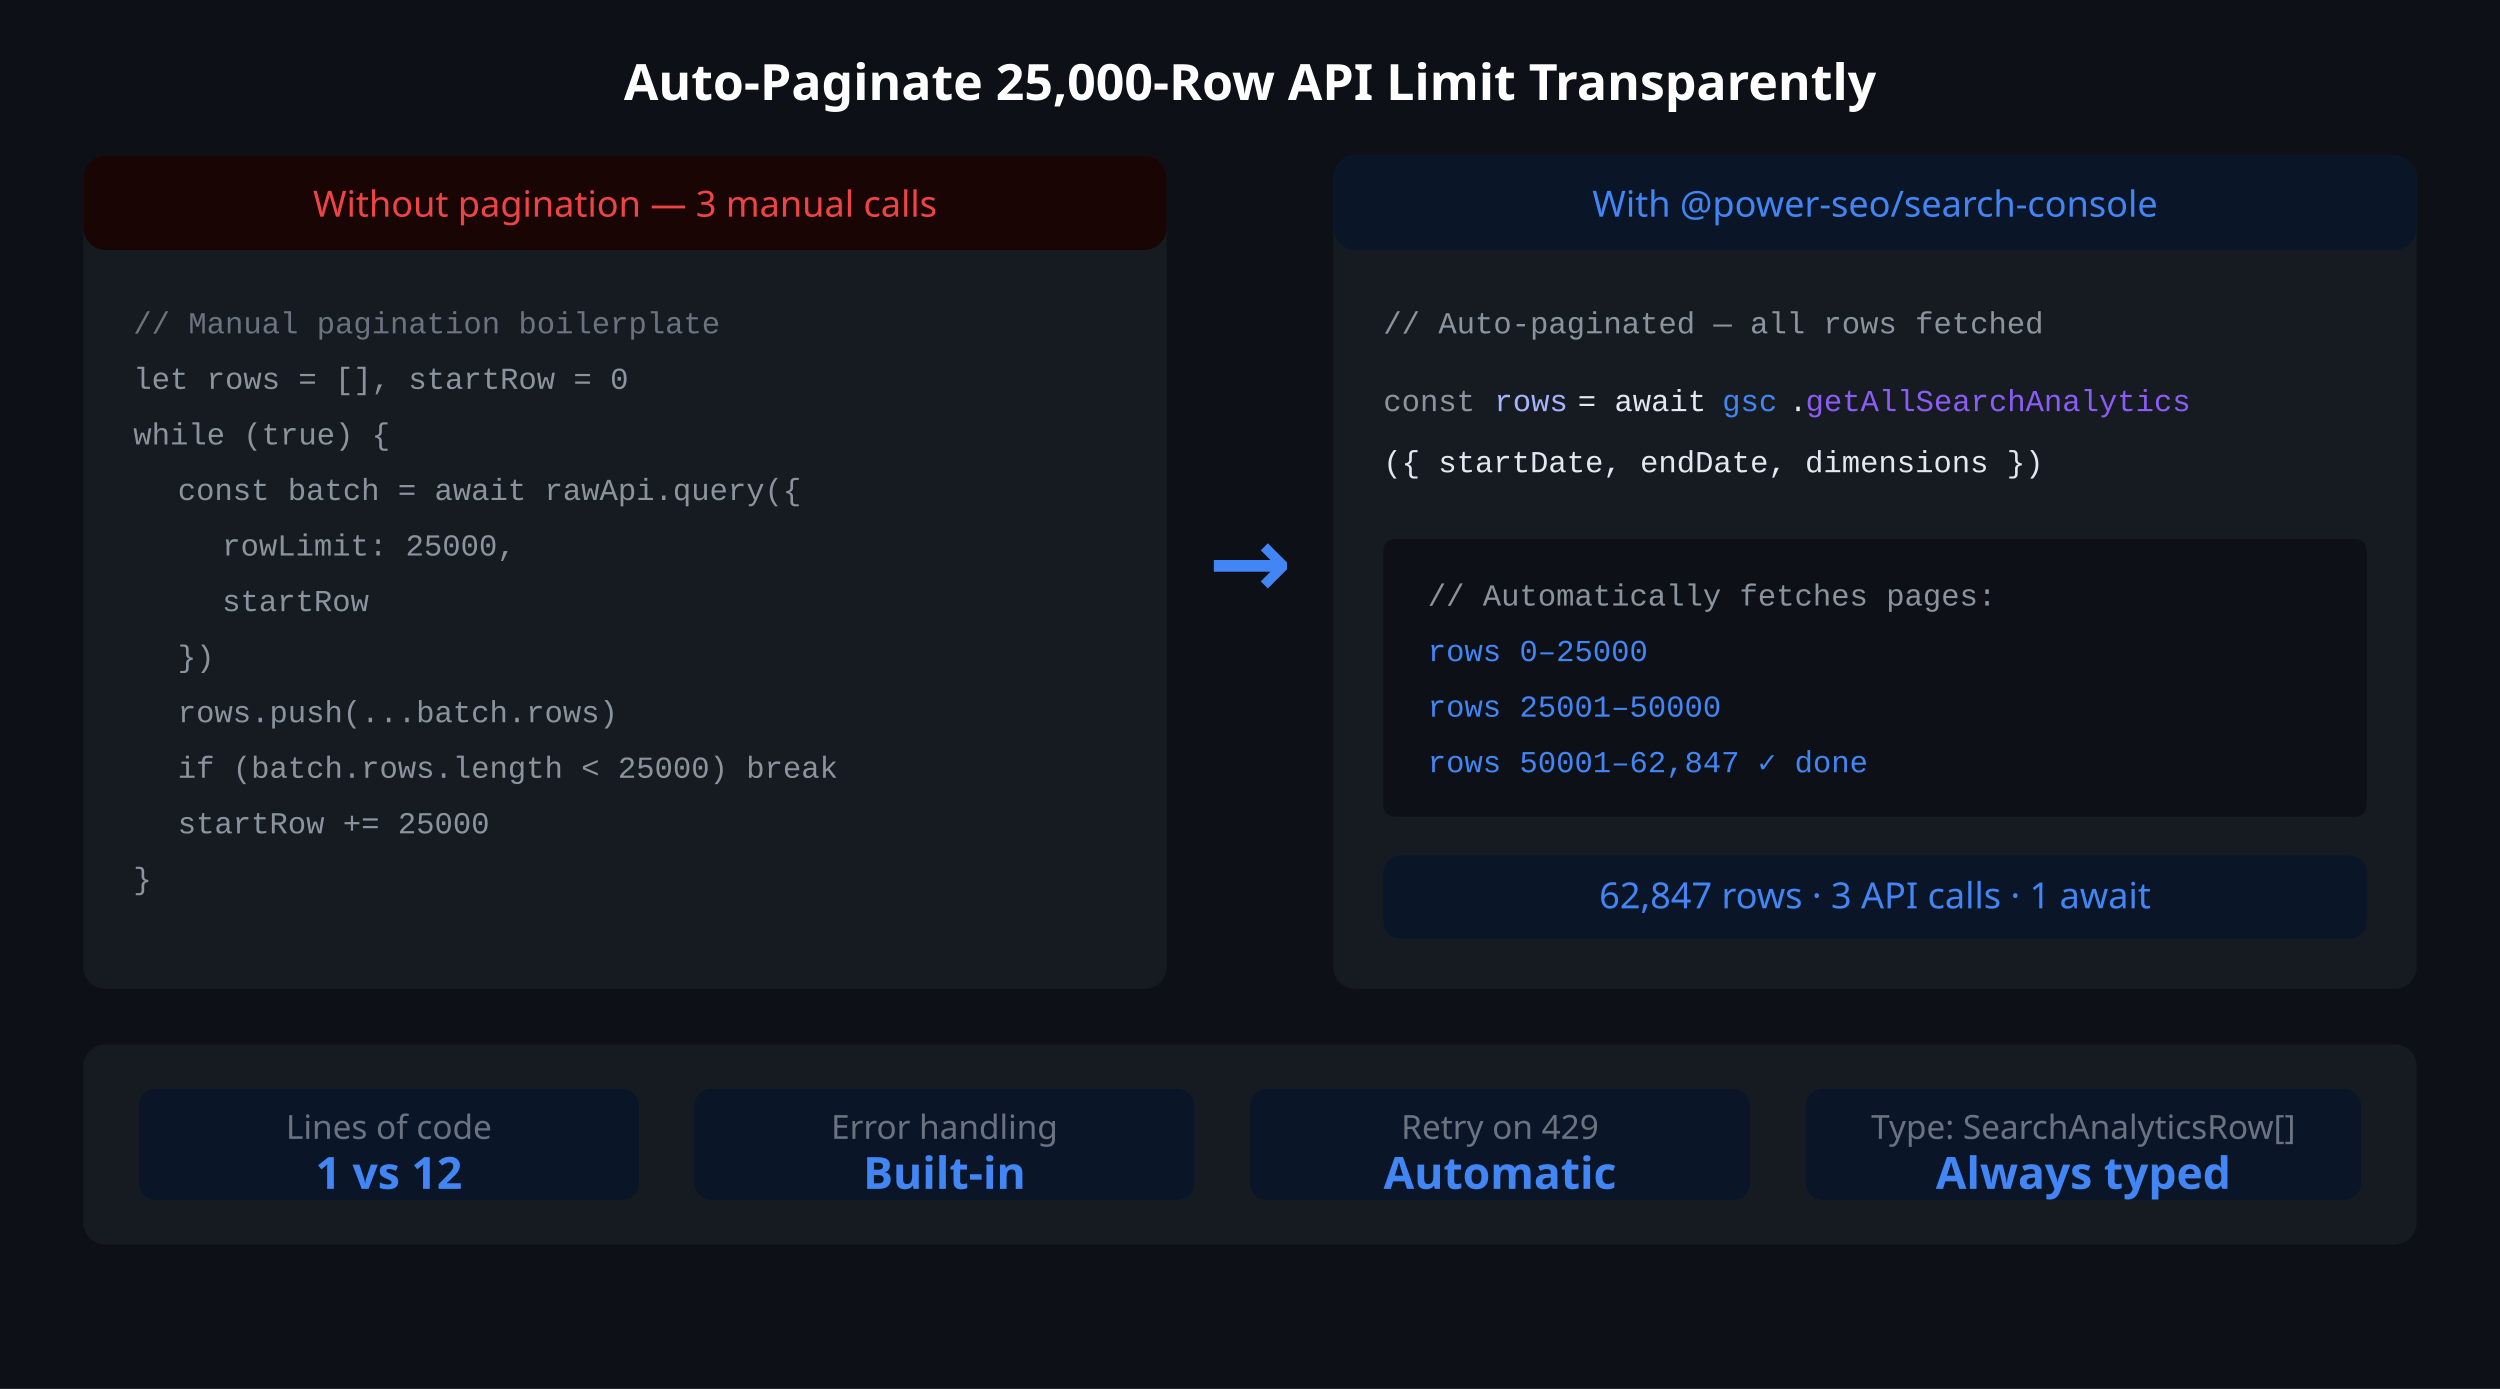
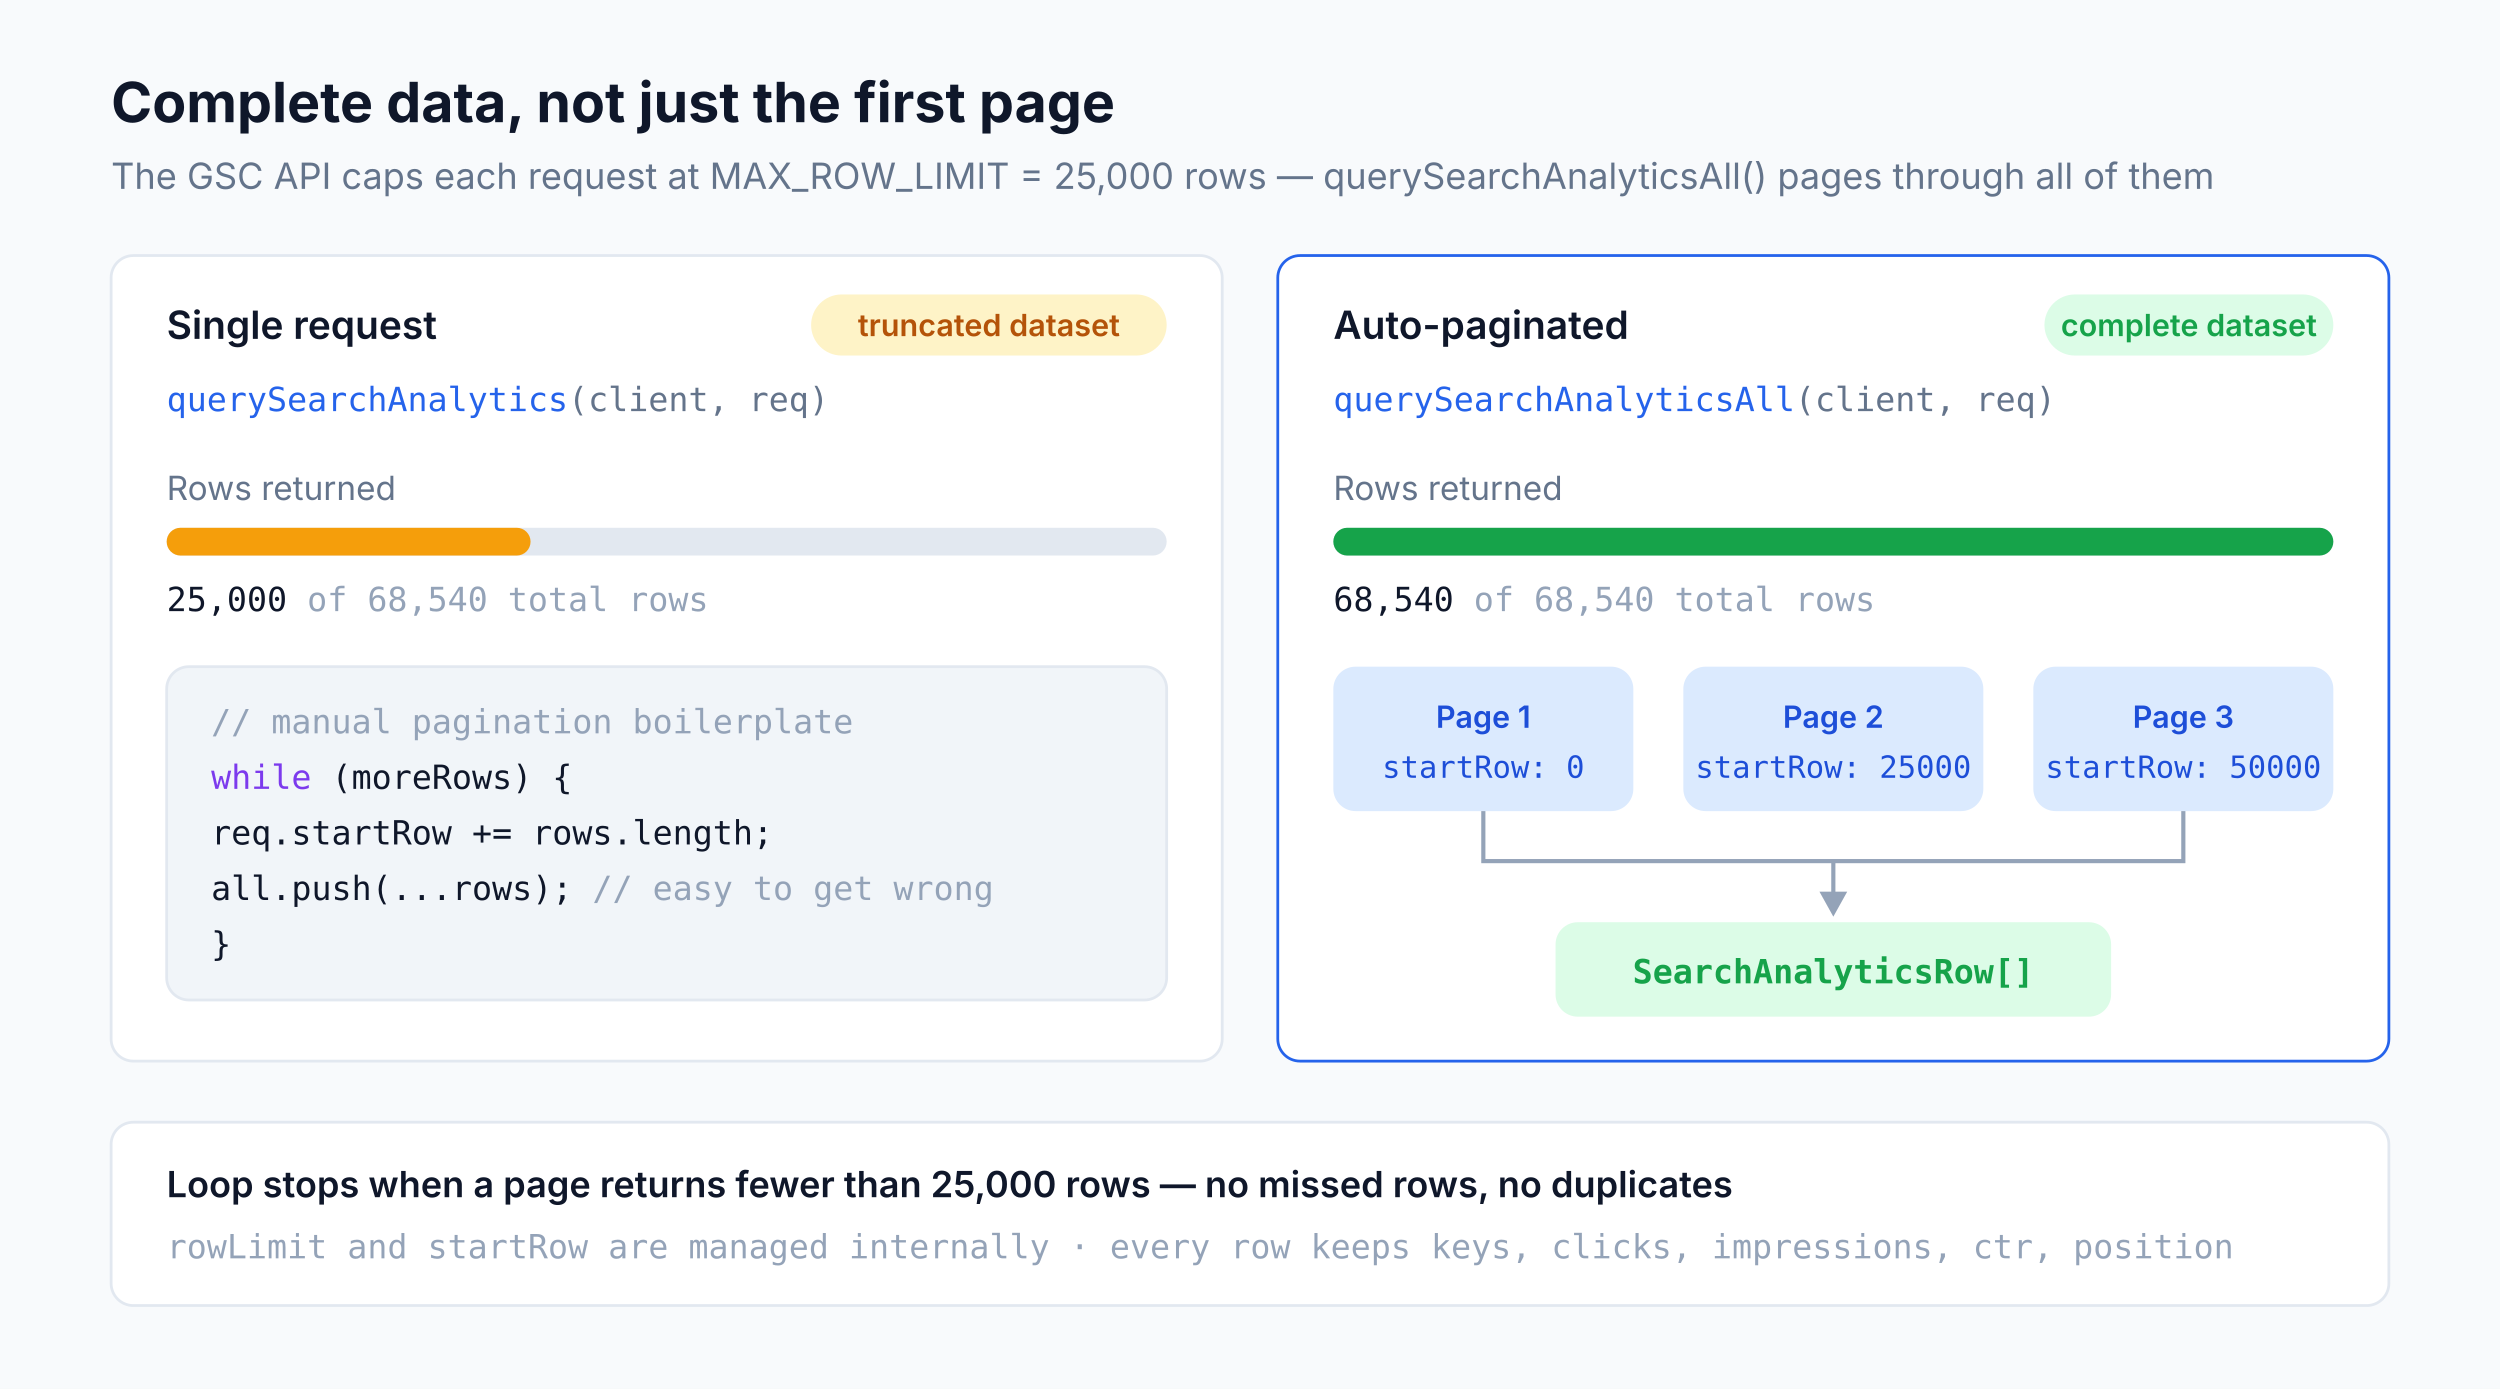
- <svg xmlns="http://www.w3.org/2000/svg" width="900" height="500" viewBox="0 0 900 500" font-family="'Segoe UI', Inter, sans-serif">
-   <rect width="900" height="500" fill="#0d1117" />
-   <text x="450" y="36" font-family="'Segoe UI', sans-serif" font-size="18" fill="white" text-anchor="middle" font-weight="600">Auto-Paginate 25,000-Row API Limit Transparently</text>
-   <rect x="30" y="56" width="390" height="300" rx="8" fill="#161b22" />
-   <rect x="30" y="56" width="390" height="34" rx="8" fill="#1a0505" />
-   <text x="225" y="78" font-family="'Segoe UI', sans-serif" font-size="13" fill="#ef4444" text-anchor="middle">Without pagination — 3 manual calls</text>
-   <text x="48" y="120" font-family="'Courier New', monospace" font-size="11" fill="#6b7280">// Manual pagination boilerplate</text>
-   <text x="48" y="140" font-family="'Courier New', monospace" font-size="11" fill="#8b949e">let rows = [], startRow = 0</text>
-   <text x="48" y="160" font-family="'Courier New', monospace" font-size="11" fill="#8b949e">while (true) {</text>
-   <text x="64" y="180" font-family="'Courier New', monospace" font-size="11" fill="#8b949e">  const batch = await rawApi.query({</text>
-   <text x="80" y="200" font-family="'Courier New', monospace" font-size="11" fill="#8b949e">    rowLimit: 25000,</text>
-   <text x="80" y="220" font-family="'Courier New', monospace" font-size="11" fill="#8b949e">    startRow</text>
-   <text x="64" y="240" font-family="'Courier New', monospace" font-size="11" fill="#8b949e">  })</text>
-   <text x="64" y="260" font-family="'Courier New', monospace" font-size="11" fill="#8b949e">  rows.push(...batch.rows)</text>
-   <text x="64" y="280" font-family="'Courier New', monospace" font-size="11" fill="#8b949e">  if (batch.rows.length &lt; 25000) break</text>
-   <text x="64" y="300" font-family="'Courier New', monospace" font-size="11" fill="#8b949e">  startRow += 25000</text>
-   <text x="48" y="320" font-family="'Courier New', monospace" font-size="11" fill="#8b949e">}</text>
-   <text x="450" y="215" font-family="'Segoe UI', sans-serif" font-size="36" fill="#4285f4" text-anchor="middle" font-weight="700">→</text>
-   <rect x="480" y="56" width="390" height="300" rx="8" fill="#161b22" />
-   <rect x="480" y="56" width="390" height="34" rx="8" fill="#0a1628" />
-   <text x="675" y="78" font-family="'Segoe UI', sans-serif" font-size="13" fill="#4285f4" text-anchor="middle">With @power-seo/search-console</text>
-   <text x="498" y="120" font-family="'Courier New', monospace" font-size="11" fill="#8b949e">// Auto-paginated — all rows fetched</text>
-   <text x="498" y="148" font-family="'Courier New', monospace" font-size="11" fill="#8b949e">const</text>
-   <text x="538" y="148" font-family="'Courier New', monospace" font-size="11" fill="#a5b4fc"> rows</text>
-   <text x="568" y="148" font-family="'Courier New', monospace" font-size="11" fill="#e2e8f0"> = await </text>
-   <text x="620" y="148" font-family="'Courier New', monospace" font-size="11" fill="#4285f4">gsc</text>
-   <text x="644" y="148" font-family="'Courier New', monospace" font-size="11" fill="#e2e8f0">.</text>
-   <text x="650" y="148" font-family="'Courier New', monospace" font-size="11" fill="#8b5cf6">getAllSearchAnalytics</text>
-   <text x="498" y="170" font-family="'Courier New', monospace" font-size="11" fill="#e2e8f0">({ startDate, endDate, dimensions })</text>
-   <rect x="498" y="194" width="354" height="100" rx="4" fill="#0d1117" />
-   <text x="514" y="218" font-family="'Courier New', monospace" font-size="11" fill="#8b949e">// Automatically fetches pages:</text>
-   <text x="514" y="238" font-family="'Courier New', monospace" font-size="11" fill="#4285f4">  rows 0–25000</text>
-   <text x="514" y="258" font-family="'Courier New', monospace" font-size="11" fill="#4285f4">  rows 25001–50000</text>
-   <text x="514" y="278" font-family="'Courier New', monospace" font-size="11" fill="#4285f4">  rows 50001–62,847 ✓ done</text>
-   <rect x="498" y="308" width="354" height="30" rx="6" fill="#0a1628" />
-   <text x="675" y="327" font-family="'Segoe UI', sans-serif" font-size="13" fill="#4285f4" text-anchor="middle">62,847 rows · 3 API calls · 1 await</text>
-   <rect x="30" y="376" width="840" height="72" rx="8" fill="#161b22" />
-   <rect x="50" y="392" width="180" height="40" rx="6" fill="#0a1628" />
-   <text x="140" y="410" font-family="'Segoe UI', sans-serif" font-size="12" fill="#6b7280" text-anchor="middle">Lines of code</text>
-   <text x="140" y="428" font-family="'Segoe UI', sans-serif" font-size="16" fill="#4285f4" text-anchor="middle" font-weight="700">1 vs 12</text>
-   <rect x="250" y="392" width="180" height="40" rx="6" fill="#0a1628" />
-   <text x="340" y="410" font-family="'Segoe UI', sans-serif" font-size="12" fill="#6b7280" text-anchor="middle">Error handling</text>
-   <text x="340" y="428" font-family="'Segoe UI', sans-serif" font-size="16" fill="#4285f4" text-anchor="middle" font-weight="700">Built-in</text>
-   <rect x="450" y="392" width="180" height="40" rx="6" fill="#0a1628" />
-   <text x="540" y="410" font-family="'Segoe UI', sans-serif" font-size="12" fill="#6b7280" text-anchor="middle">Retry on 429</text>
-   <text x="540" y="428" font-family="'Segoe UI', sans-serif" font-size="16" fill="#4285f4" text-anchor="middle" font-weight="700">Automatic</text>
-   <rect x="650" y="392" width="200" height="40" rx="6" fill="#0a1628" />
-   <text x="750" y="410" font-family="'Segoe UI', sans-serif" font-size="12" fill="#6b7280" text-anchor="middle">Type: SearchAnalyticsRow[]</text>
-   <text x="750" y="428" font-family="'Segoe UI', sans-serif" font-size="16" fill="#4285f4" text-anchor="middle" font-weight="700">Always typed</text>
+ <svg xmlns="http://www.w3.org/2000/svg" width="900" height="500" viewBox="0 0 900 500">
+   <defs>
+     <style>
+     .font-ui { font-family: 'Inter', -apple-system, 'Segoe UI', sans-serif; }
+     .font-mono { font-family: 'JetBrains Mono', 'Fira Code', Consolas, monospace; }
+   </style>
+   </defs>
+   <rect width="900" height="500" fill="#f8fafc" />
+   <text x="40" y="44" class="font-ui" font-size="20" font-weight="700" fill="#0f172a">Complete data, not just the first page</text>
+   <text x="40" y="68" class="font-ui" font-size="13" fill="#64748b">The GSC API caps each request at MAX_ROW_LIMIT = 25,000 rows — querySearchAnalyticsAll() pages through all of them</text>
+   <rect x="40" y="92" width="400" height="290" rx="8" fill="#ffffff" stroke="#e2e8f0" />
+   <text x="60" y="122" class="font-ui" font-size="14" font-weight="600" fill="#0f172a">Single request</text>
+   <rect x="292" y="106" width="128" height="22" rx="11" fill="#fef3c7" />
+   <text x="356" y="121" class="font-ui" font-size="11" font-weight="600" fill="#b45309" text-anchor="middle">truncated dataset</text>
+   <text x="60" y="148" class="font-mono" font-size="12" fill="#2563eb">querySearchAnalytics<tspan fill="#64748b">(client, req)</tspan>
+   </text>
+   <text x="60" y="180" class="font-ui" font-size="12" fill="#64748b">Rows returned</text>
+   <rect x="60" y="190" width="360" height="10" rx="5" fill="#e2e8f0" />
+   <rect x="60" y="190" width="131" height="10" rx="5" fill="#f59e0b" />
+   <text x="60" y="220" class="font-mono" font-size="12" fill="#0f172a">25,000 <tspan fill="#94a3b8">of 68,540 total rows</tspan>
+   </text>
+   <rect x="60" y="240" width="360" height="120" rx="8" fill="#f1f5f9" stroke="#e2e8f0" />
+   <text x="76" y="264" class="font-mono" font-size="12" fill="#94a3b8">// manual pagination boilerplate</text>
+   <text x="76" y="284" class="font-mono" font-size="12" fill="#0f172a">
+     <tspan fill="#7c3aed">while</tspan> (moreRows) {</text>
+   <text x="76" y="304" class="font-mono" font-size="12" fill="#0f172a">  req.startRow += rows.length;</text>
+   <text x="76" y="324" class="font-mono" font-size="12" fill="#0f172a">  all.push(...rows); <tspan fill="#94a3b8">// easy to get wrong</tspan>
+   </text>
+   <text x="76" y="344" class="font-mono" font-size="12" fill="#0f172a">}</text>
+   <rect x="460" y="92" width="400" height="290" rx="8" fill="#ffffff" stroke="#2563eb" />
+   <text x="480" y="122" class="font-ui" font-size="14" font-weight="600" fill="#0f172a">Auto-paginated</text>
+   <rect x="736" y="106" width="104" height="22" rx="11" fill="#dcfce7" />
+   <text x="788" y="121" class="font-ui" font-size="11" font-weight="600" fill="#16a34a" text-anchor="middle">complete dataset</text>
+   <text x="480" y="148" class="font-mono" font-size="12" fill="#2563eb">querySearchAnalyticsAll<tspan fill="#64748b">(client, req)</tspan>
+   </text>
+   <text x="480" y="180" class="font-ui" font-size="12" fill="#64748b">Rows returned</text>
+   <rect x="480" y="190" width="360" height="10" rx="5" fill="#e2e8f0" />
+   <rect x="480" y="190" width="360" height="10" rx="5" fill="#16a34a" />
+   <text x="480" y="220" class="font-mono" font-size="12" fill="#0f172a">68,540 <tspan fill="#94a3b8">of 68,540 total rows</tspan>
+   </text>
+   <rect x="480" y="240" width="108" height="52" rx="8" fill="#dbeafe" />
+   <text x="534" y="262" class="font-ui" font-size="11" font-weight="600" fill="#1d4ed8" text-anchor="middle">Page 1</text>
+   <text x="534" y="280" class="font-mono" font-size="11" fill="#1d4ed8" text-anchor="middle">startRow: 0</text>
+   <rect x="606" y="240" width="108" height="52" rx="8" fill="#dbeafe" />
+   <text x="660" y="262" class="font-ui" font-size="11" font-weight="600" fill="#1d4ed8" text-anchor="middle">Page 2</text>
+   <text x="660" y="280" class="font-mono" font-size="11" fill="#1d4ed8" text-anchor="middle">startRow: 25000</text>
+   <rect x="732" y="240" width="108" height="52" rx="8" fill="#dbeafe" />
+   <text x="786" y="262" class="font-ui" font-size="11" font-weight="600" fill="#1d4ed8" text-anchor="middle">Page 3</text>
+   <text x="786" y="280" class="font-mono" font-size="11" fill="#1d4ed8" text-anchor="middle">startRow: 50000</text>
+   <path d="M534 292 v18 h252 v-18" stroke="#94a3b8" stroke-width="1.5" fill="none" />
+   <path d="M660 310 v14" stroke="#94a3b8" stroke-width="1.5" />
+   <path d="M660 330 l-5 -9 h10 z" fill="#94a3b8" />
+   <rect x="560" y="332" width="200" height="34" rx="8" fill="#dcfce7" />
+   <text x="660" y="354" class="font-mono" font-size="12" font-weight="600" fill="#16a34a" text-anchor="middle">SearchAnalyticsRow[]</text>
+   <rect x="40" y="404" width="820" height="66" rx="8" fill="#ffffff" stroke="#e2e8f0" />
+   <text x="60" y="431" class="font-ui" font-size="13" font-weight="600" fill="#0f172a">Loop stops when a page returns fewer than 25,000 rows — no missed rows, no duplicates</text>
+   <text x="60" y="453" class="font-mono" font-size="12" fill="#94a3b8">rowLimit and startRow are managed internally · every row keeps keys, clicks, impressions, ctr, position</text>
</svg>
